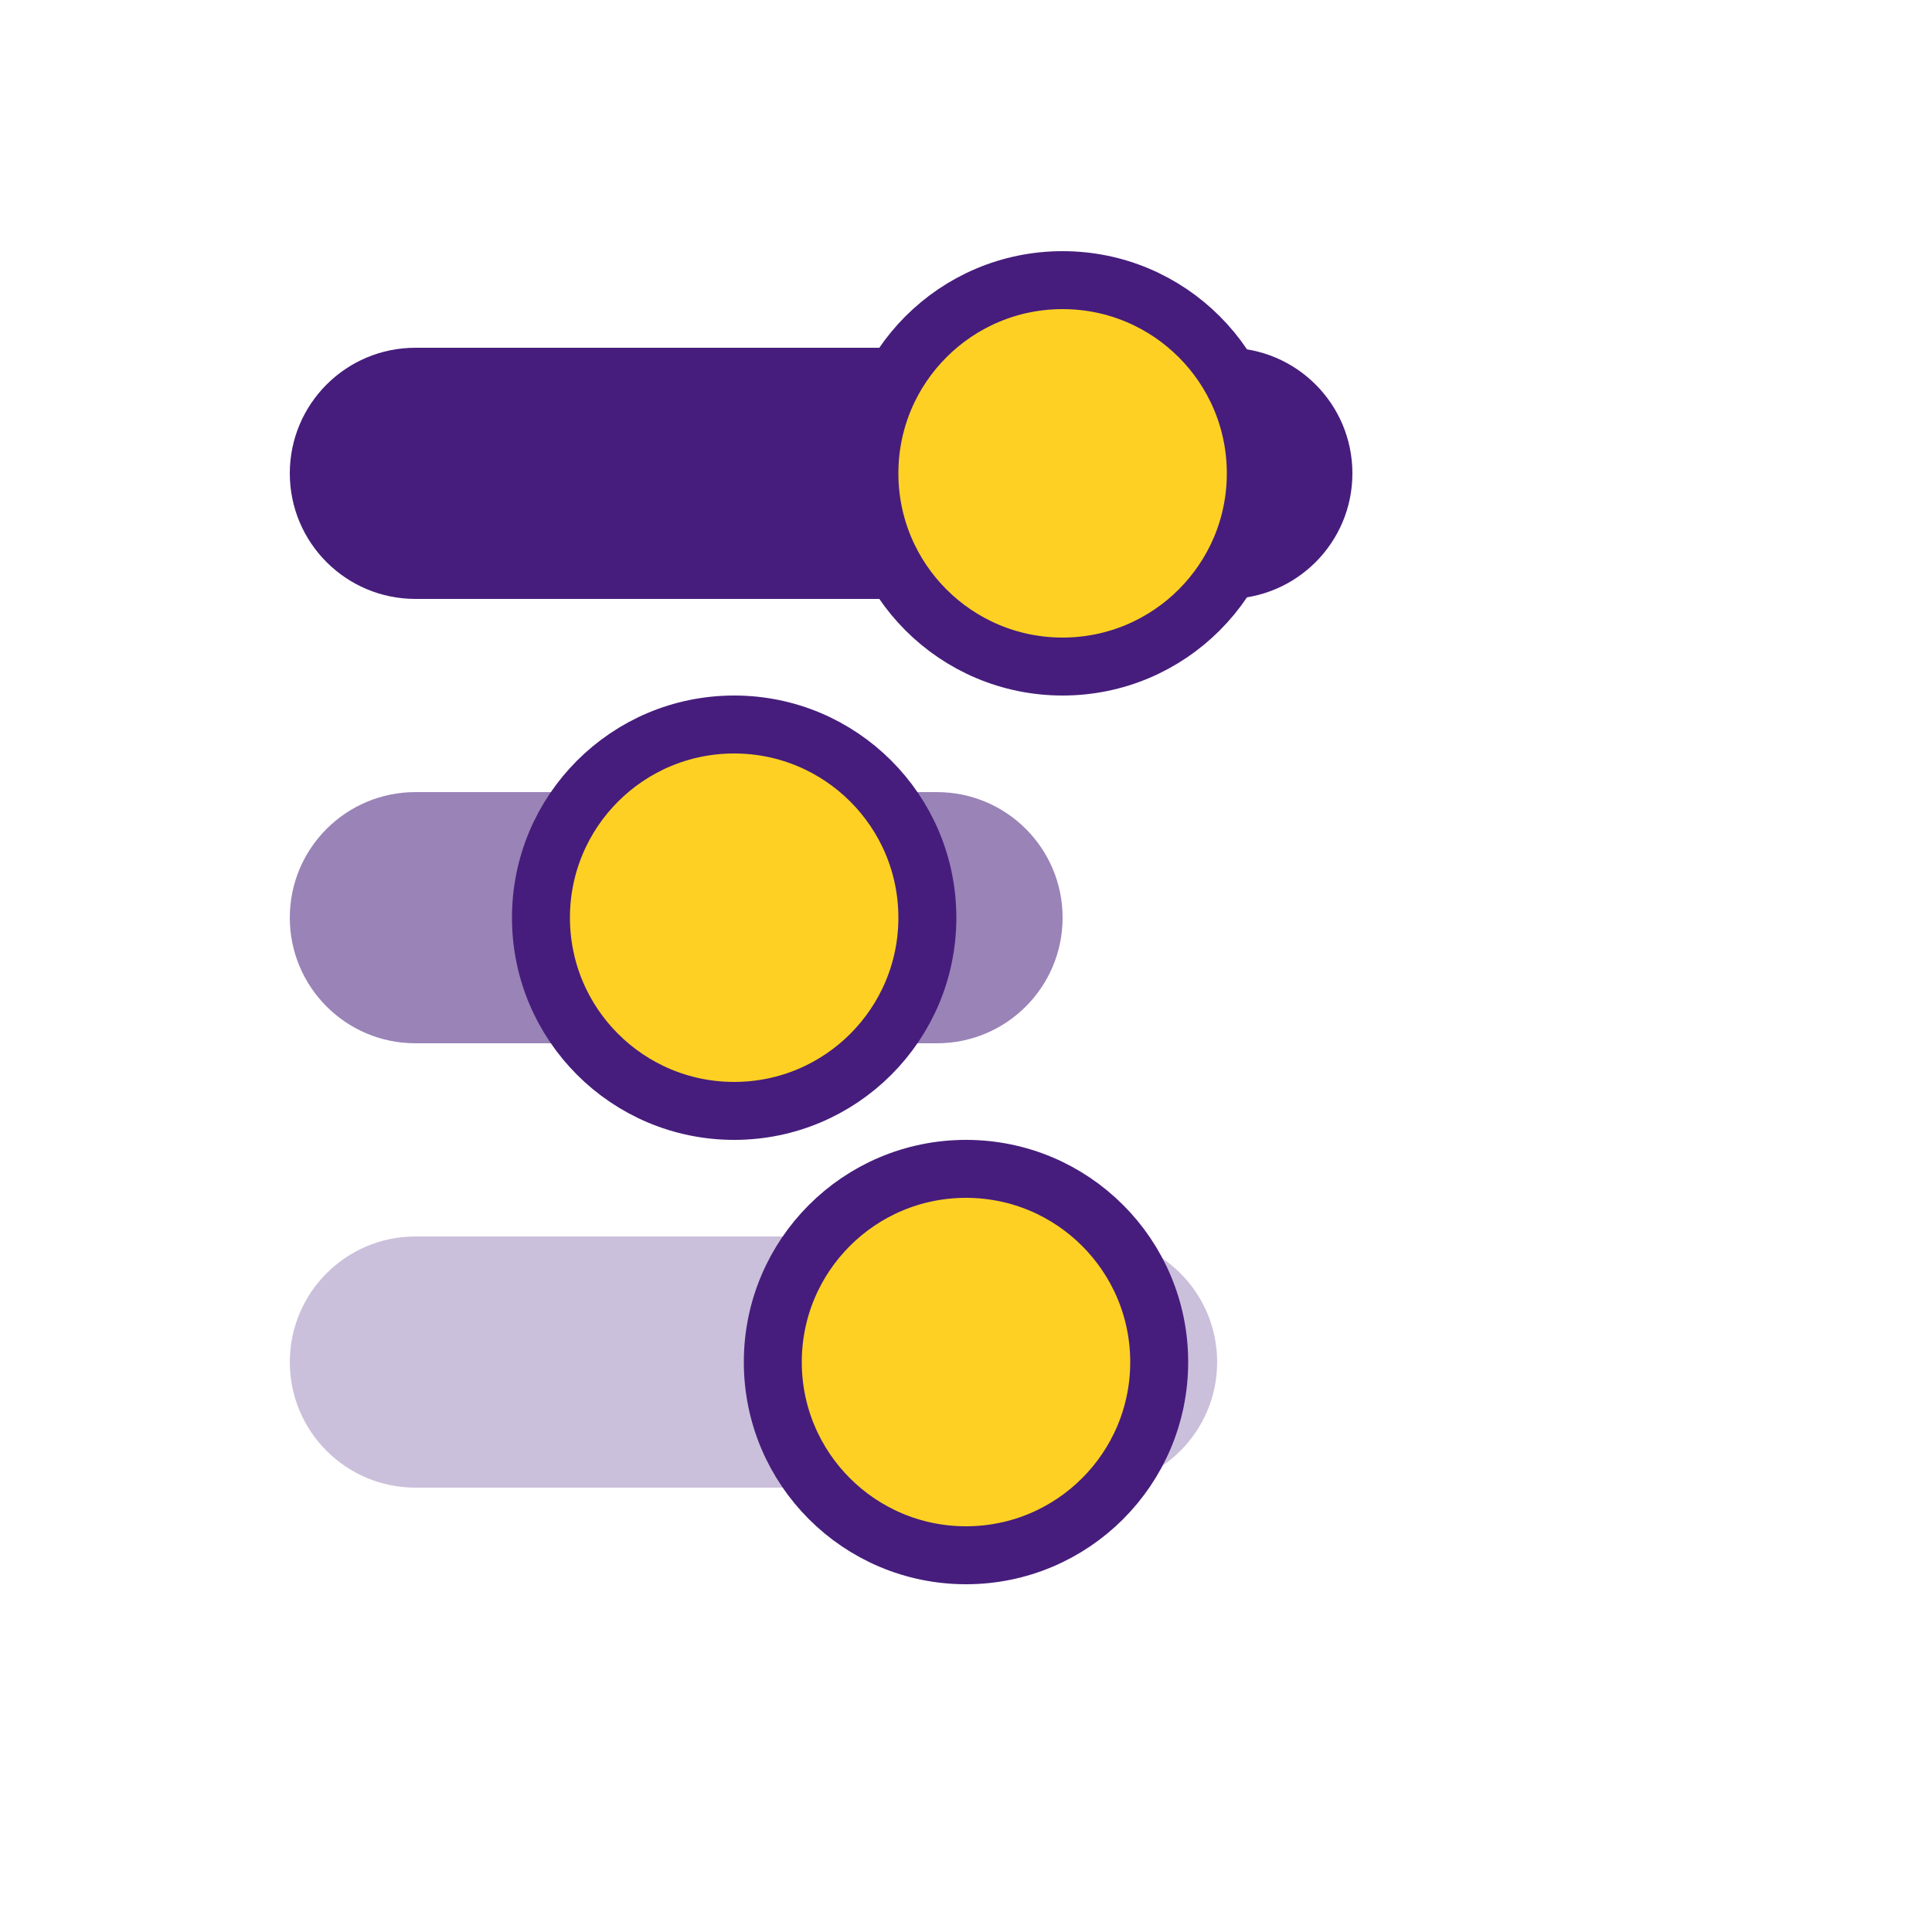
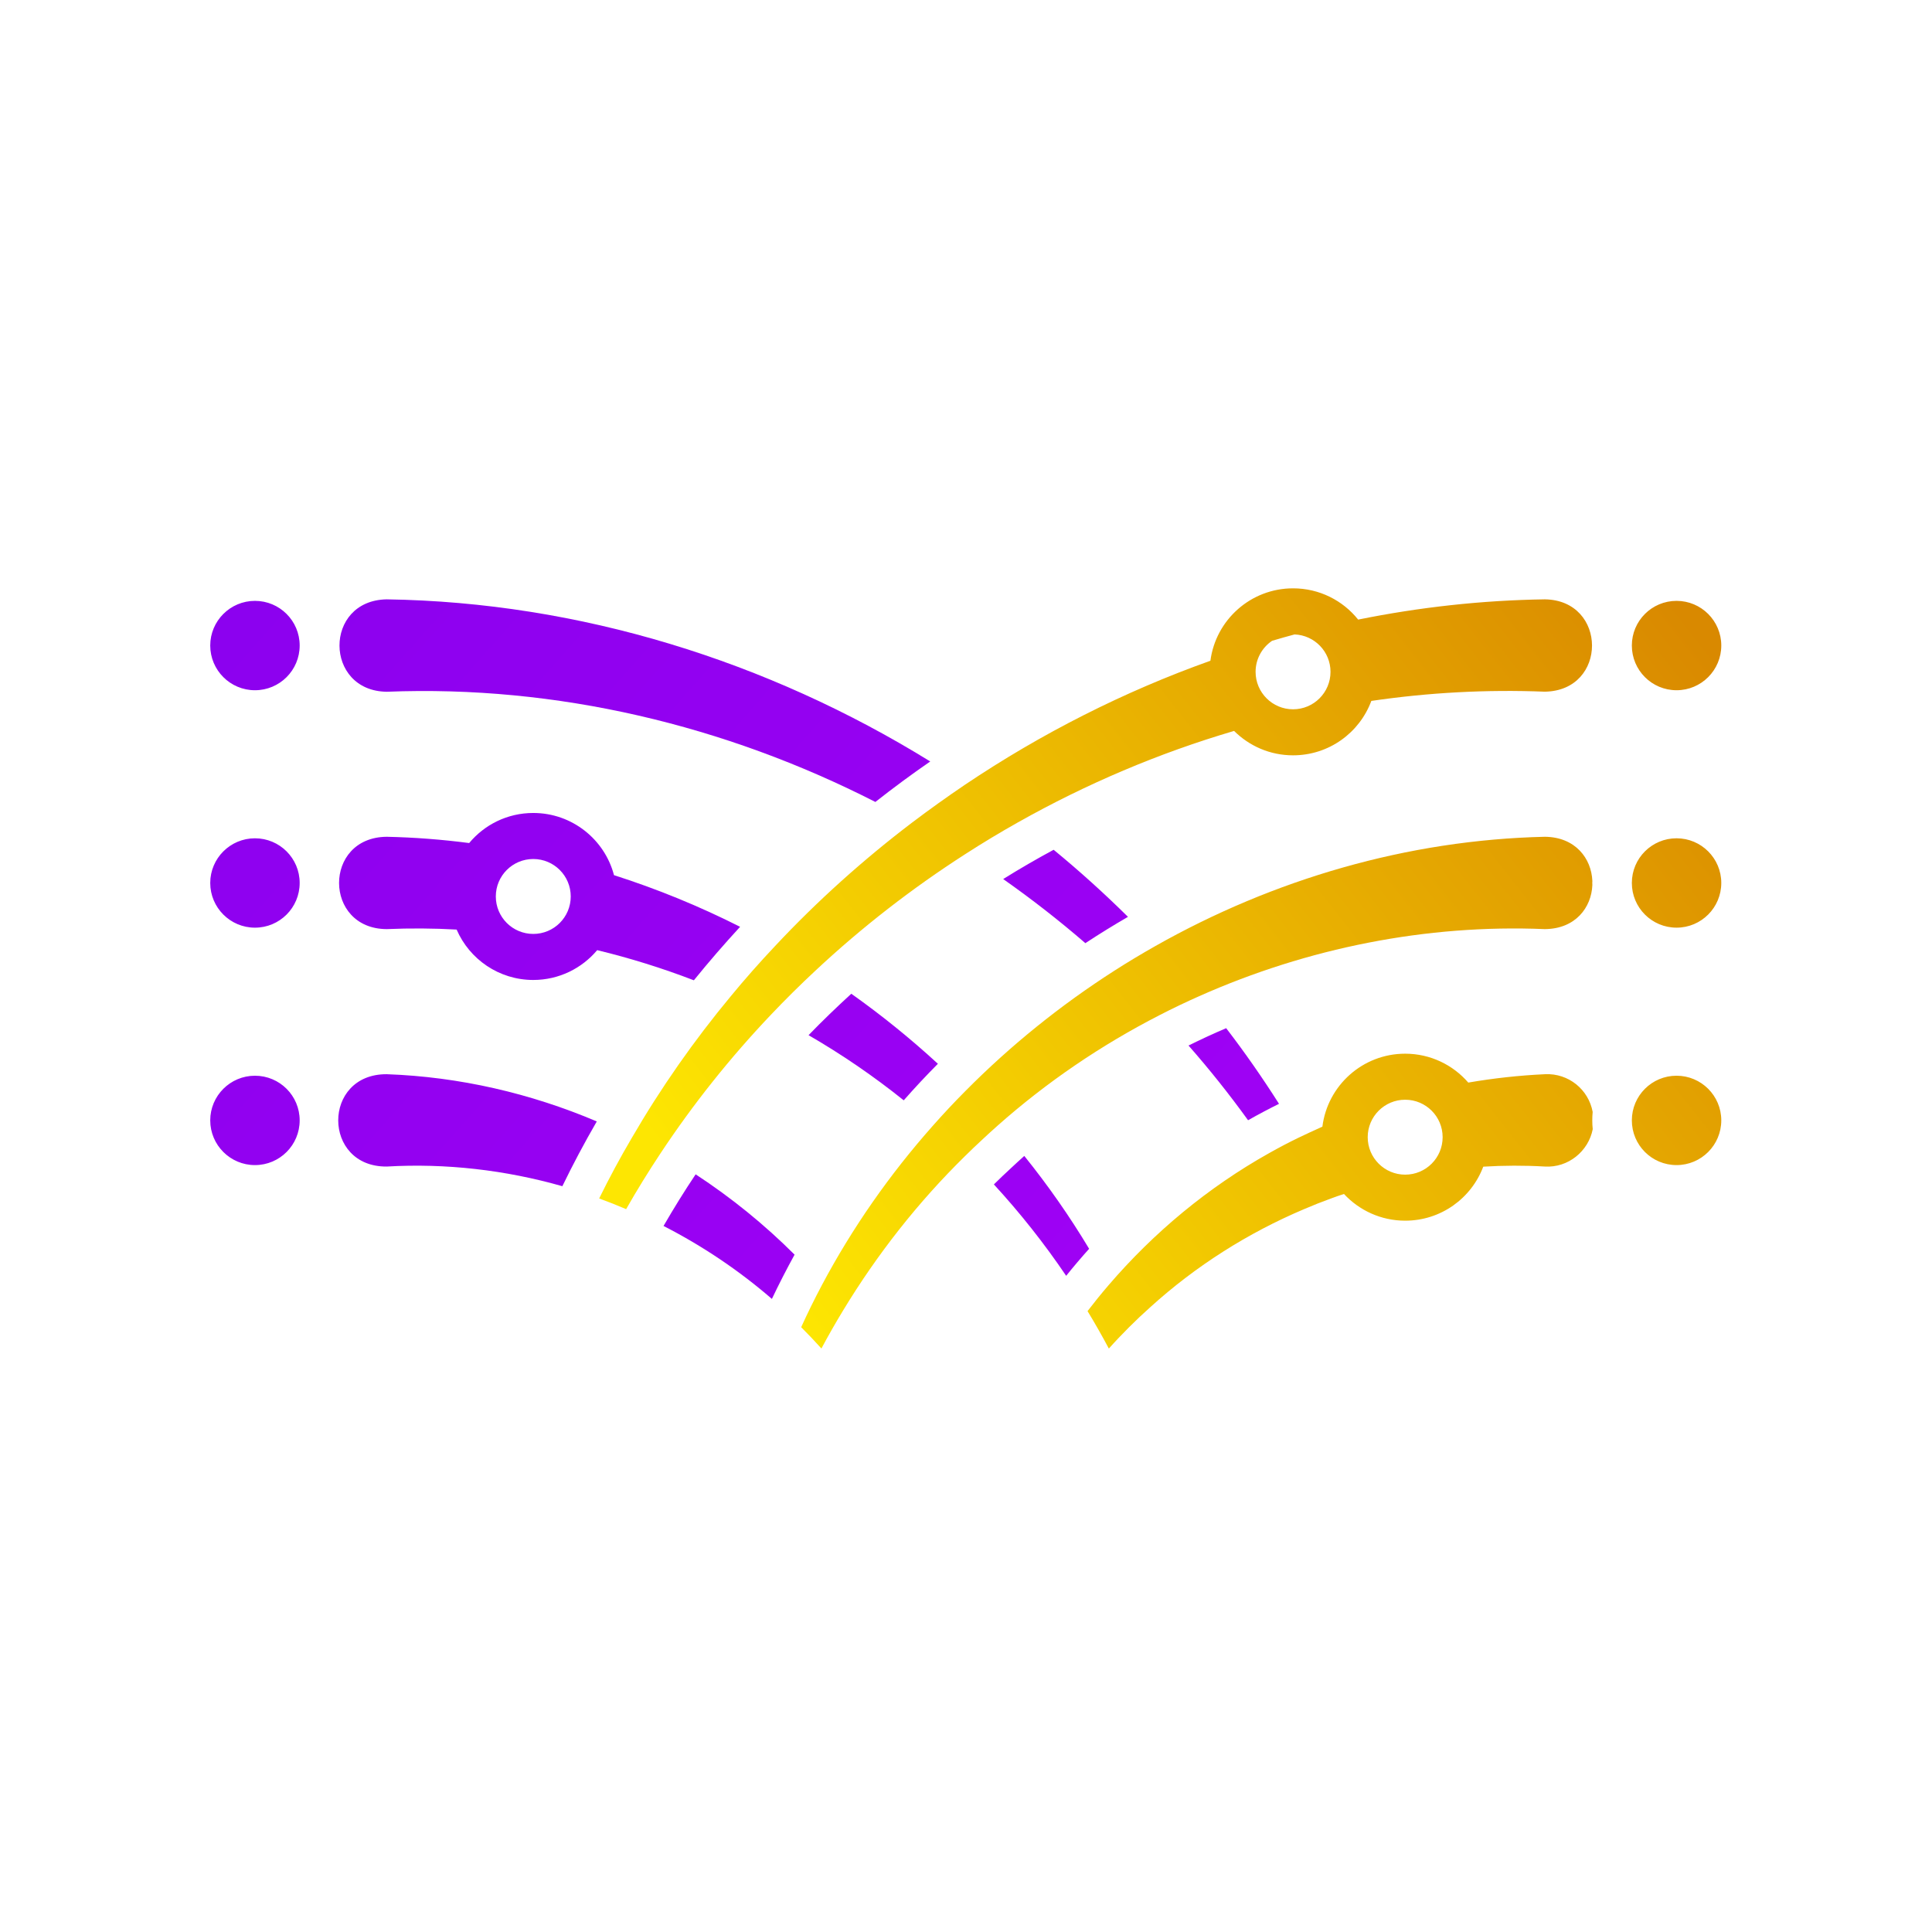
- <svg xmlns="http://www.w3.org/2000/svg" width="200" height="200" viewBox="0 0 200 200">
-   <rect width="200" height="200" fill="#ffffff" />
-   <rect x="30" y="36" width="110" height="26" rx="13" fill="#461D7C" />
-   <rect x="30" y="82" width="80" height="26" rx="13" fill="#461D7C" opacity="0.55" />
-   <rect x="30" y="128" width="96" height="26" rx="13" fill="#461D7C" opacity="0.28" />
-   <circle cx="110" cy="49" r="20" fill="#FDD023" stroke="#461D7C" stroke-width="6" />
-   <circle cx="76" cy="95" r="20" fill="#FDD023" stroke="#461D7C" stroke-width="6" />
-   <circle cx="100" cy="141" r="20" fill="#FDD023" stroke="#461D7C" stroke-width="6" />
+ <svg xmlns="http://www.w3.org/2000/svg" width="540" height="540" viewBox="370 100 540 540">
+   <defs>
+     <linearGradient id="gp" gradientUnits="userSpaceOnUse" x1="-1059.4" y1="-775.9" x2="1030.0" y2="1075.7">
+       <stop offset="0%" stop-color="rgb(50,0,211)" />
+       <stop offset="100%" stop-color="rgb(193,2,255)" />
+     </linearGradient>
+     <linearGradient id="gg" gradientUnits="userSpaceOnUse" x1="749.8" y1="399.1" x2="455.3" y2="630.5">
+       <stop offset="0%" stop-color="rgb(217,137,0)" />
+       <stop offset="100%" stop-color="rgb(253,230,2)" />
+     </linearGradient>
+   </defs>
+   <rect x="370" y="100" width="540" height="540" fill="#ffffff" />
+   <g transform="matrix(1.406734 0 0 1.406734 639.933 370.685)">
+     <g transform="matrix(0.601871 0 0 0.601871 -43.938 -3.839)">
+       <path fill="url(#gp)" transform="translate(-427.057,-493.385)" d="M 308.91 534.676 C 332.903 535.526 356.395 540.99 378.254 550.265 C 374.204 557.254 370.416 564.374 366.889 571.646 C 348.078 566.29 328.439 564.025 308.91 565.158 C 287.616 565.332 287.507 534.568 308.91 534.676 Z M 265.409 378.417 C 257.266 378.417 250.647 385.014 250.647 393.157 C 250.647 401.322 257.266 407.919 265.409 407.919 C 273.573 407.919 280.17 401.322 280.17 393.157 C 280.17 385.014 273.573 378.417 265.409 378.417 Z M 265.409 535.177 C 257.266 535.177 250.647 541.774 250.647 549.917 C 250.647 558.082 257.266 564.679 265.409 564.679 C 273.573 564.679 280.17 558.082 280.17 549.917 C 280.17 541.774 273.573 535.177 265.409 535.177 Z M 308.91 408.419 C 365.082 406.177 420.645 419.501 470.22 444.801 C 476.12 440.163 482.151 435.7 488.334 431.433 C 434.709 398.295 372.593 378.874 308.91 377.916 C 288.008 378.265 288.226 408.158 308.91 408.419 Z M 265.409 456.797 C 257.266 456.797 250.647 463.394 250.647 471.537 C 250.647 479.702 257.266 486.299 265.409 486.299 C 273.573 486.299 280.17 479.702 280.17 471.537 C 280.17 463.394 273.573 456.797 265.409 456.797 Z M 512.415 470.253 C 521.798 476.849 530.856 483.904 539.543 491.415 C 544.137 488.389 548.839 485.493 553.608 482.728 C 545.77 474.977 537.583 467.574 529.07 460.586 C 523.431 463.634 517.858 466.856 512.415 470.253 Z M 514.94 565.724 C 513.046 567.465 511.174 569.251 509.345 571.058 C 518.032 580.507 526.022 590.609 533.207 601.234 C 535.645 598.186 538.171 595.225 540.784 592.308 C 534.361 581.596 527.198 571.363 519.382 561.652 C 517.879 563.002 516.399 564.352 514.94 565.724 Z M 586.026 519.48 C 581.824 521.265 577.688 523.181 573.594 525.206 C 580.54 533.109 587.093 541.339 593.255 549.873 C 596.586 547.979 600.004 546.172 603.466 544.452 C 598.023 535.874 592.21 527.535 586.026 519.48 Z M 448.165 521.787 C 459.138 528.145 469.654 535.33 479.582 543.298 C 483.218 539.162 486.985 535.134 490.86 531.236 C 481.846 522.941 472.288 515.212 462.273 508.114 C 457.44 512.534 452.715 517.085 448.165 521.787 Z M 410.303 503.673 C 399.874 499.667 389.205 496.336 378.385 493.723 C 373.334 499.732 365.757 503.564 357.287 503.564 C 345.944 503.564 336.212 496.706 331.988 486.93 C 324.302 486.495 316.595 486.451 308.91 486.778 C 288.008 486.691 287.856 456.471 308.91 456.296 C 318.032 456.492 327.133 457.189 336.125 458.365 C 341.176 452.29 348.774 448.437 357.287 448.437 C 370.089 448.437 380.845 457.167 383.937 468.968 C 398.241 473.54 412.175 479.244 425.565 486.016 C 420.296 491.742 415.201 497.62 410.303 503.673 Z M 369.654 476 C 369.654 469.164 364.124 463.634 357.287 463.634 C 350.451 463.634 344.921 469.164 344.921 476 C 344.921 482.837 350.451 488.367 357.287 488.367 C 364.124 488.367 369.654 482.837 369.654 476 Z M 400.288 584.774 C 413.09 591.328 425.13 599.405 436.059 608.854 C 438.411 603.912 440.914 599.035 443.549 594.245 C 433.621 584.317 422.648 575.434 410.891 567.727 C 407.168 573.279 403.64 578.983 400.288 584.774 Z" />
+     </g>
+     <g transform="matrix(0.601871 0 0 0.601871 38.637 0)">
+       <path fill="url(#gg)" transform="translate(-564.254,-499.765)" d="M 564.058 515.169 C 544.812 525.031 526.762 537.289 510.52 551.702 C 508.866 553.183 507.211 554.663 505.6 556.187 C 503.662 557.973 501.746 559.802 499.852 561.674 C 484.328 576.893 470.808 594.115 459.53 612.73 C 457.048 616.823 454.675 620.982 452.41 625.227 C 450.255 622.832 448.012 620.481 445.726 618.195 C 447.86 613.492 450.146 608.854 452.563 604.304 C 462.621 585.362 474.966 567.727 489.183 551.702 C 492.624 547.805 496.172 544.017 499.852 540.316 C 514.744 525.271 531.335 511.881 549.21 500.451 C 553.586 497.642 558.071 494.964 562.6 492.395 C 601.659 470.296 645.922 457.32 691.252 456.296 C 701.376 456.405 706.601 463.525 706.906 470.84 L 706.906 470.993 C 706.906 471.189 706.884 471.363 706.884 471.537 C 706.884 471.733 706.906 471.907 706.906 472.081 L 706.906 472.277 C 706.601 479.593 701.376 486.712 691.208 486.778 C 652.127 485.145 612.915 493.004 577.165 508.898 C 572.745 510.858 568.369 512.948 564.058 515.169 Z M 450.473 500.451 C 445.378 505.197 440.414 510.117 435.624 515.169 C 422.212 529.299 410.02 544.583 399.242 560.869 C 395.28 566.856 391.491 572.974 387.943 579.223 C 385.003 577.96 382.042 576.784 379.038 575.695 C 382.369 568.924 385.939 562.284 389.772 555.774 C 399.351 539.249 410.325 523.573 422.517 508.898 C 427.176 503.237 432.031 497.751 437.083 492.395 C 450.973 477.546 466.17 463.895 482.391 451.572 C 488.095 447.261 493.908 443.102 499.83 439.096 C 524.977 422.201 552.236 408.376 580.823 398.186 C 582.586 384.709 594.126 374.281 608.103 374.281 C 616.812 374.281 624.563 378.308 629.593 384.601 C 649.819 380.507 670.437 378.221 691.23 377.916 C 711.935 378.221 712.044 408.093 691.208 408.398 C 671.983 407.636 652.824 408.681 633.947 411.446 C 630.05 421.94 619.969 429.408 608.103 429.408 C 600.483 429.408 593.625 426.316 588.639 421.352 C 563.819 428.646 539.847 438.835 517.27 451.55 C 511.348 454.881 505.534 458.387 499.83 462.066 C 482.282 473.344 465.735 486.19 450.473 500.451 Z M 595.737 401.844 C 595.737 408.681 601.289 414.211 608.103 414.211 C 614.94 414.211 620.47 408.681 620.47 401.844 C 620.47 395.182 615.201 389.761 608.604 389.499 C 606.122 390.174 603.662 390.849 601.223 391.589 L 601.202 391.589 C 597.914 393.81 595.737 397.577 595.737 401.844 Z M 734.709 407.919 C 742.852 407.919 749.471 401.322 749.471 393.157 C 749.471 385.014 742.852 378.417 734.709 378.417 C 726.544 378.417 719.947 385.014 719.947 393.157 C 719.947 401.322 726.544 407.919 734.709 407.919 Z M 734.709 456.797 C 726.544 456.797 719.947 463.394 719.947 471.537 C 719.947 479.702 726.544 486.299 734.709 486.299 C 742.852 486.299 749.471 479.702 749.471 471.537 C 749.471 463.394 742.852 456.797 734.709 456.797 Z M 706.884 549.917 C 706.884 550.897 706.928 551.855 707.036 552.813 C 705.643 560.085 698.937 565.637 691.208 565.158 C 684.437 564.766 677.644 564.788 670.895 565.201 C 666.976 575.63 656.917 583.033 645.116 583.033 C 637.148 583.033 629.963 579.636 624.912 574.215 C 623.475 574.672 622.059 575.173 620.644 575.695 C 617.64 576.784 614.679 577.96 611.739 579.223 C 593.233 587.06 575.989 597.968 560.988 611.576 C 558.593 613.71 556.242 615.93 553.978 618.195 C 551.692 620.481 549.449 622.832 547.294 625.249 C 545.073 621.069 542.721 616.932 540.261 612.882 C 542.482 609.987 544.79 607.135 547.163 604.369 C 562.142 586.908 580.104 571.972 600.309 560.673 C 603.444 558.909 606.623 557.232 609.867 555.665 C 611.043 555.099 612.218 554.533 613.416 553.988 C 614.875 553.314 616.333 552.639 617.792 551.985 C 619.49 538.421 631.073 527.905 645.116 527.905 C 653.433 527.905 660.901 531.607 665.952 537.442 C 674.313 536.005 682.804 535.068 691.317 534.676 C 699.046 534.306 705.665 539.749 707.015 547.13 C 706.928 548.045 706.884 548.981 706.884 549.917 Z M 657.483 555.469 C 657.483 548.632 651.953 543.102 645.116 543.102 C 638.302 543.102 632.75 548.632 632.75 555.469 C 632.75 562.305 638.302 567.836 645.116 567.836 C 651.953 567.836 657.483 562.305 657.483 555.469 Z M 734.709 535.177 C 726.544 535.177 719.947 541.774 719.947 549.917 C 719.947 558.082 726.544 564.679 734.709 564.679 C 742.852 564.679 749.471 558.082 749.471 549.917 C 749.471 541.774 742.852 535.177 734.709 535.177 Z" />
+     </g>
+   </g>
</svg>
